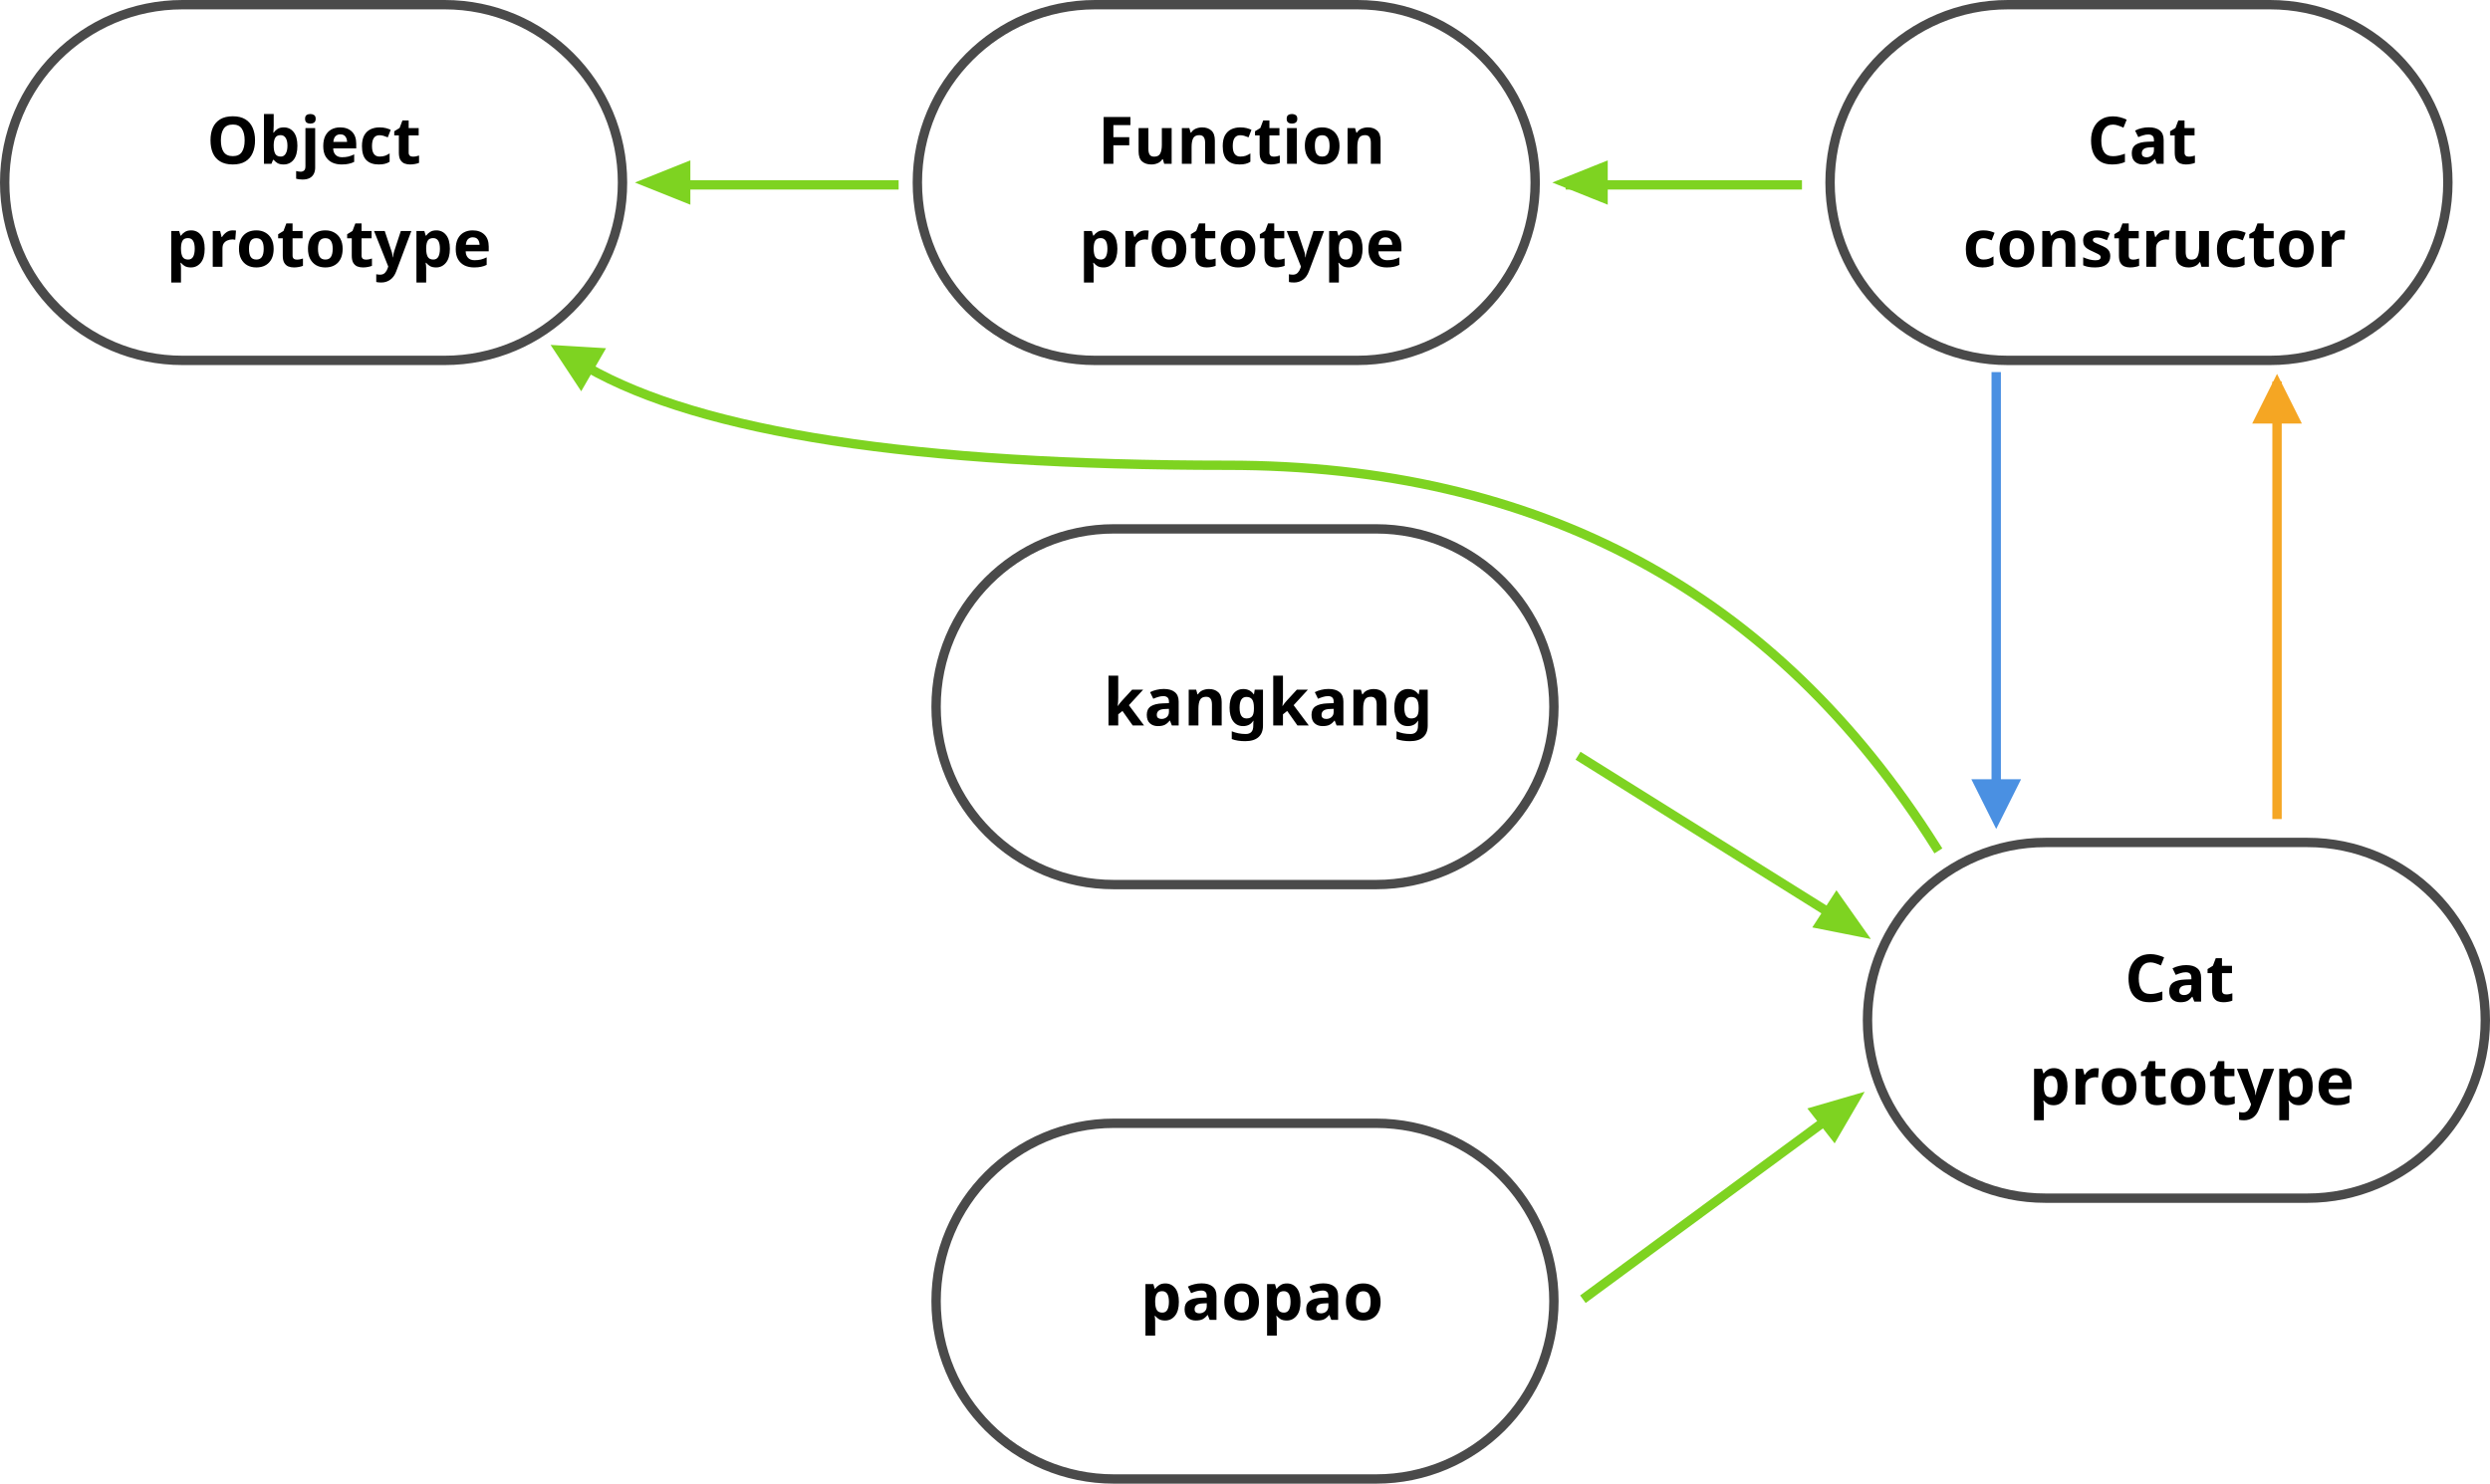
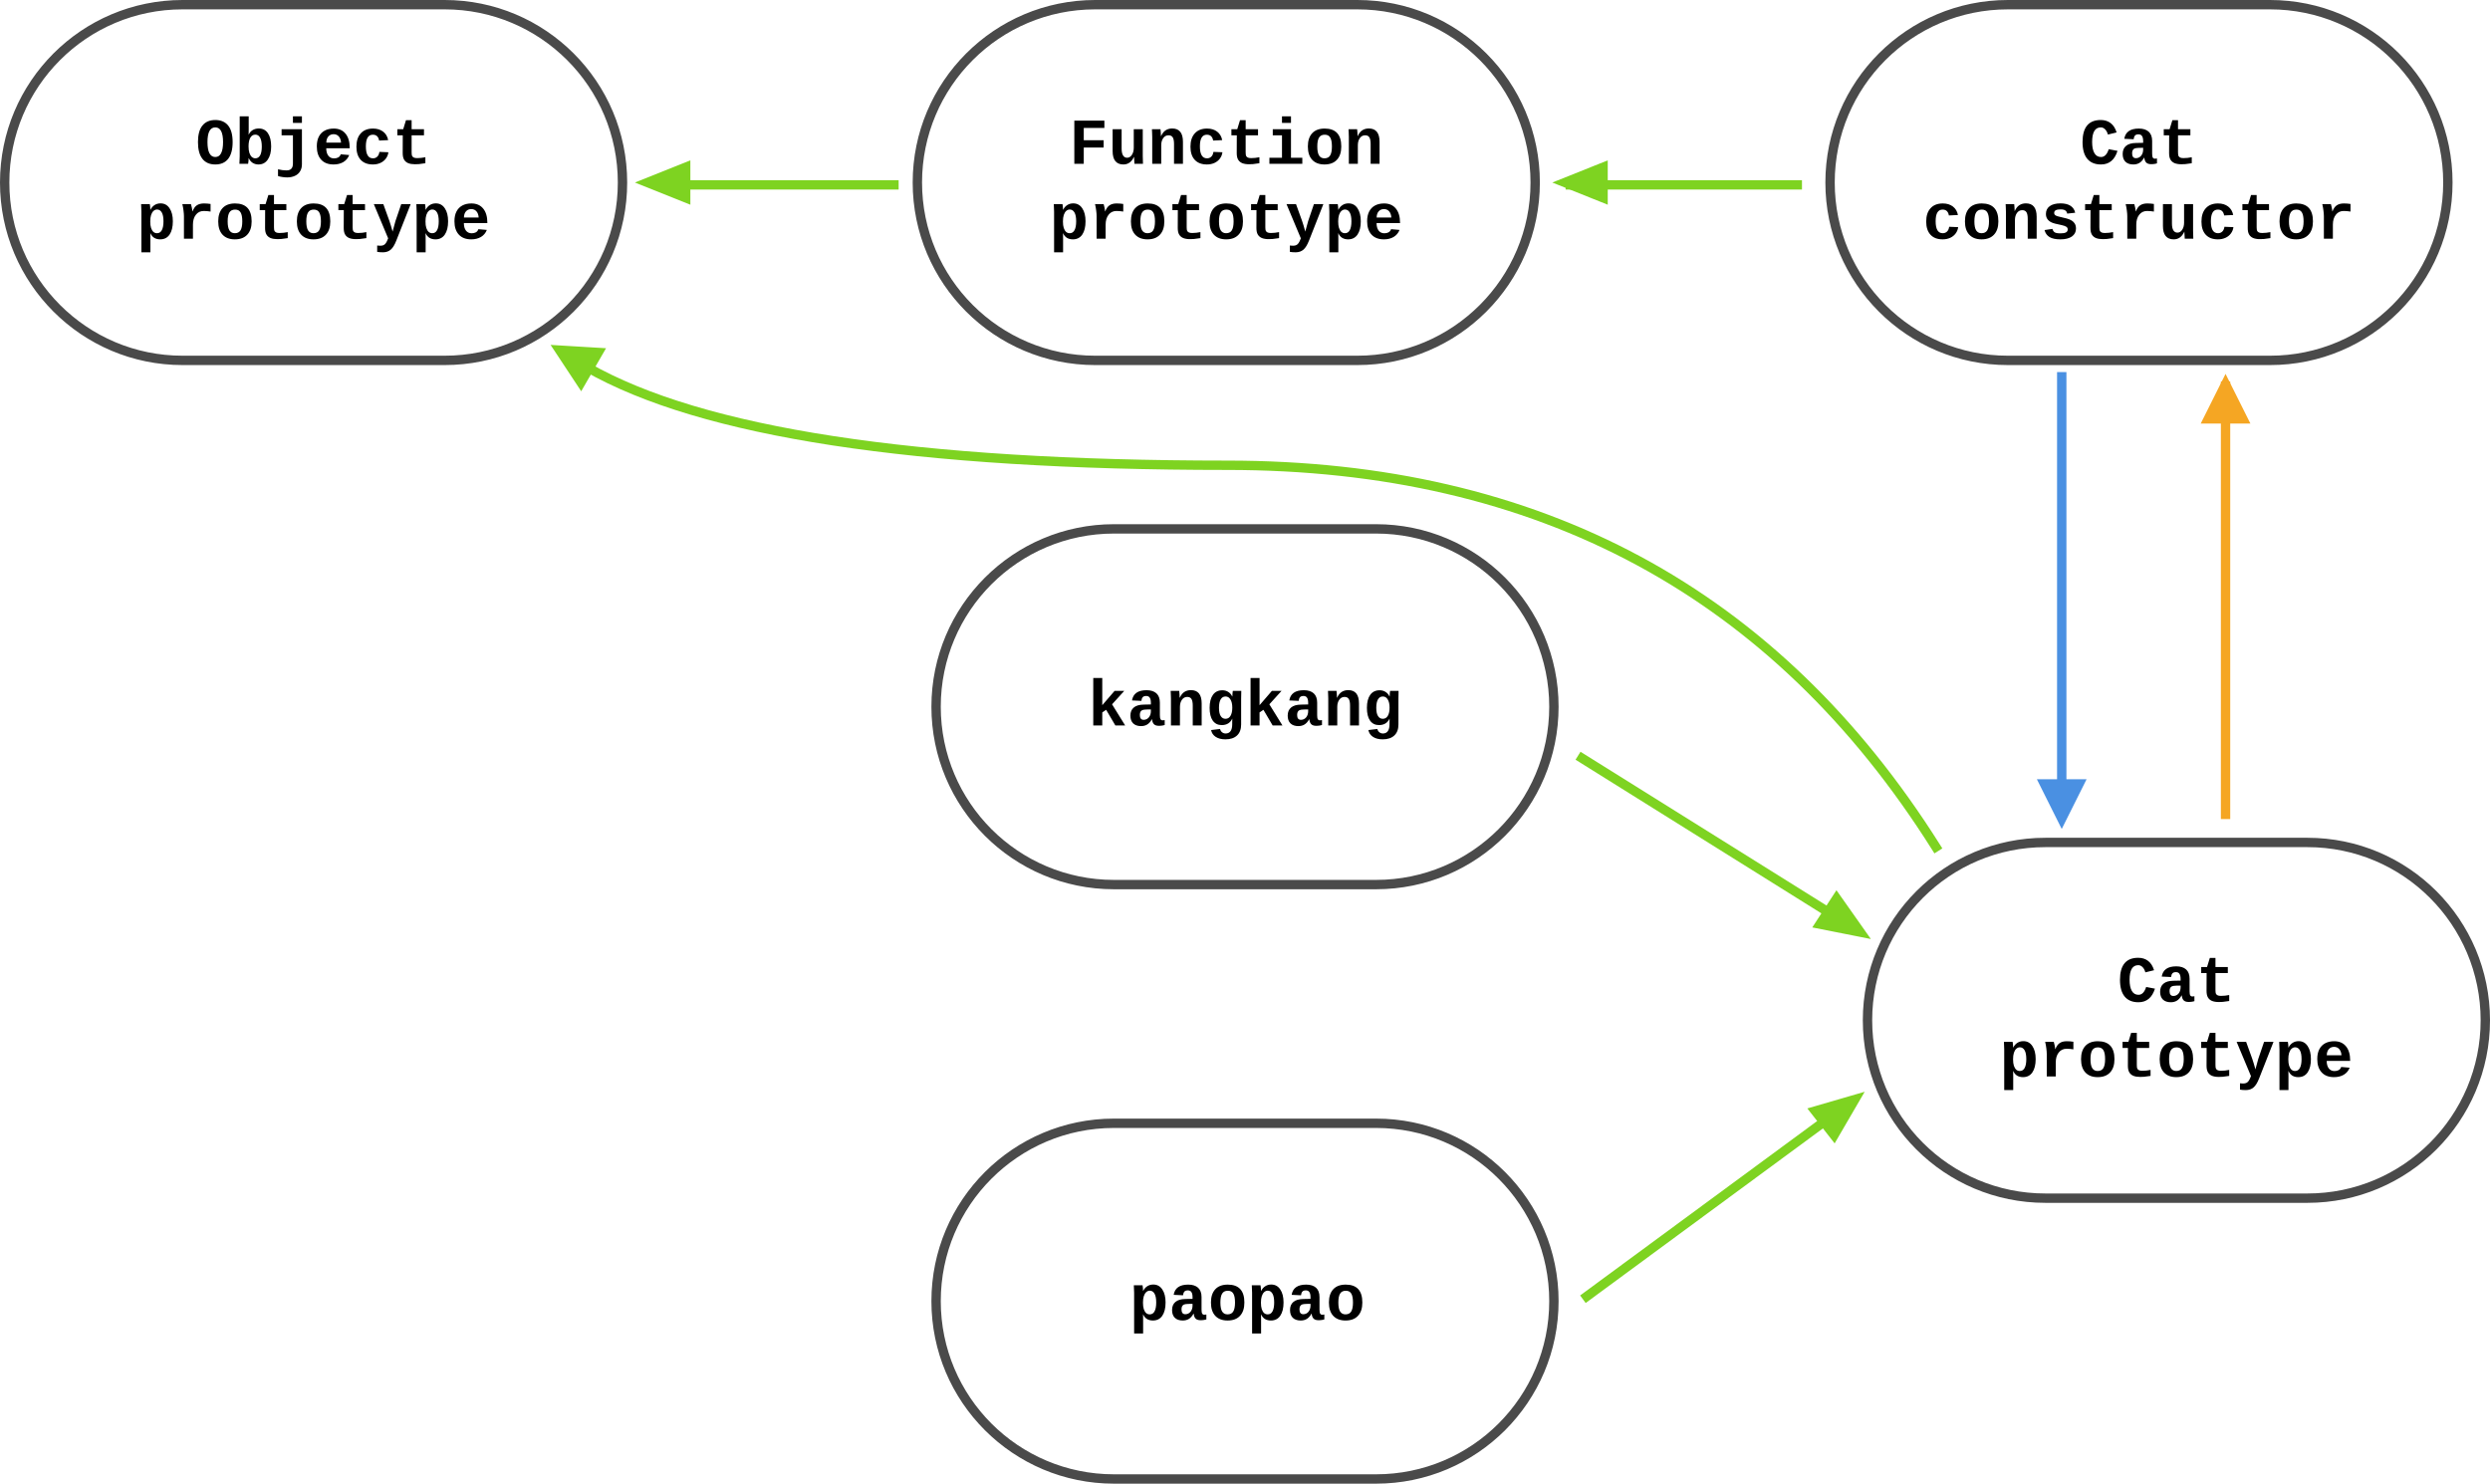
- <svg xmlns="http://www.w3.org/2000/svg" width="532" height="317">
-   <g fill="none" fill-rule="evenodd">
-     <rect x="1" y="1" width="132" height="76" rx="38" stroke="#4A4A4A" stroke-width="2" />
-     <text font-family="Chalkboard-Bold, Chalkboard" font-size="14" font-weight="bold" fill="#000">
-       <tspan x="44.159" y="35">Object</tspan>
-       <tspan x="35.496" y="57">prototype</tspan>
-     </text>
-     <rect x="1" y="1" width="132" height="76" rx="38" stroke="#4A4A4A" stroke-width="2" transform="translate(390)" />
-     <text font-family="Chalkboard-Bold, Chalkboard" font-size="14" font-weight="bold" fill="#000" transform="translate(390)">
-       <tspan x="55.955" y="35">Cat</tspan>
-       <tspan x="29.386" y="57">constructor</tspan>
-     </text>
-     <rect x="1" y="1" width="132" height="76" rx="38" stroke="#4A4A4A" stroke-width="2" transform="translate(195)" />
-     <text font-family="Chalkboard-Bold, Chalkboard" font-size="14" font-weight="bold" fill="#000" transform="translate(195)">
-       <tspan x="39.534" y="35">Function</tspan>
-       <tspan x="35.496" y="57">prototype</tspan>
-     </text>
-     <g stroke="#7ED321">
-       <path d="M191 39.5h-45" stroke-width="2" stroke-linecap="square" />
-       <path fill="#7ED321" d="M137 39l10-4v8z" />
-     </g>
-     <g stroke="#7ED321">
-       <path d="M384 39.5h-48.5" stroke-width="2" stroke-linecap="square" />
-       <path fill="#7ED321" d="M333 39l10-4v8z" />
-     </g>
-     <rect x="1" y="1" width="132" height="76" rx="38" stroke="#4A4A4A" stroke-width="2" transform="translate(398 179)" />
-     <text font-family="Chalkboard-Bold, Chalkboard" font-size="14" font-weight="bold" fill="#000" transform="translate(398 179)">
-       <tspan x="55.955" y="35">Cat</tspan>
-       <tspan x="35.496" y="57">prototype</tspan>
-     </text>
-     <rect x="1" y="1" width="132" height="76" rx="38" stroke="#4A4A4A" stroke-width="2" transform="translate(199 112)" />
-     <text font-family="Chalkboard-Bold, Chalkboard" font-size="14" font-weight="bold" fill="#000" transform="translate(199 112)">
-       <tspan x="36.741" y="43">kangkang</tspan>
-     </text>
-     <rect x="1" y="1" width="132" height="76" rx="38" stroke="#4A4A4A" stroke-width="2" transform="translate(199 239)" />
-     <text font-family="Chalkboard-Bold, Chalkboard" font-size="14" font-weight="bold" fill="#000" transform="translate(199 239)">
-       <tspan x="44.636" y="43">paopao</tspan>
-     </text>
-     <g stroke="#7ED321">
-       <path d="M338 162l56 35" stroke-width="2" stroke-linecap="square" />
-       <path fill="#7ED321" d="M398.59 199.898l-10.566-2.092 4.357-6.709z" />
-     </g>
-     <g stroke="#7ED321">
-       <path d="M339 277l53-39" stroke-width="2" stroke-linecap="square" />
-       <path fill="#7ED321" d="M397.336 234.097l-5.417 9.308-4.925-6.304z" />
-     </g>
-     <g stroke="#F5A623">
-       <path d="M486.5 82.5V174" stroke-width="2" stroke-linecap="square" />
-       <path fill="#F5A623" d="M486.5 81l4.5 9h-9z" />
-     </g>
-     <g stroke="#4A90E2">
-       <path d="M426.5 80.5V167" stroke-width="2" stroke-linecap="square" />
-       <path fill="#4A90E2" d="M426.5 176l4.5-9h-9z" />
-     </g>
-     <g stroke="#7ED321">
-       <path fill="#7ED321" d="M118.603 74.25l10.044.603-4.5 7.794z" />
-       <path d="M413.61 180.957c-34.274-54.365-84.75-81.547-151.426-81.547-66.677 0-112.256-6.98-136.735-20.941" stroke-width="2" stroke-linecap="square" />
+ <svg xmlns="http://www.w3.org/2000/svg" width="532px" height="317px" viewBox="0 0 532 317" version="1.1">
+   <defs />
+   <g id="Page-1" stroke="none" stroke-width="1" fill="none" fill-rule="evenodd">
+     <g id="Cat">
+       <g>
+         <g id="objectPrototype">
+           <g id="ObjectPrototype">
+             <g id="object" stroke="#4A4A4A" stroke-width="2">
+               <rect id="Rectangle" x="1" y="1" width="132" height="76" rx="38" />
+             </g>
+             <text id="Object-prototype" font-family="CourierNewPS-BoldMT, Courier New" font-size="14" font-weight="bold" fill="#000000">
+               <tspan x="41.796" y="35">Object</tspan>
+               <tspan x="29.194" y="51">prototype</tspan>
+             </text>
+           </g>
+         </g>
+         <g id="cat-constructor" transform="translate(390, 0)">
+           <g id="Group">
+             <g id="object" stroke="#4A4A4A" stroke-width="2">
+               <rect id="Rectangle" x="1" y="1" width="132" height="76" rx="38" />
+             </g>
+             <text id="Cat-constructor" font-family="CourierNewPS-BoldMT, Courier New" font-size="14" font-weight="bold" fill="#000000">
+               <tspan x="54.398" y="35">Cat</tspan>
+               <tspan x="20.792" y="51">constructor</tspan>
+             </text>
+           </g>
+         </g>
+         <g id="functionPrototype" transform="translate(195, 0)">
+           <g id="FunctionPrototype">
+             <g id="object" stroke="#4A4A4A" stroke-width="2">
+               <rect id="Rectangle" x="1" y="1" width="132" height="76" rx="38" />
+             </g>
+             <text id="Function-prototype" font-family="CourierNewPS-BoldMT, Courier New" font-size="14" font-weight="bold" fill="#000000">
+               <tspan x="33.395" y="35">Function</tspan>
+               <tspan x="29.194" y="51">prototype</tspan>
+             </text>
+           </g>
+         </g>
+         <g id="Group-2" transform="translate(137, 35)" stroke="#7ED321">
+           <path d="M54,4.5 L9,4.5" id="Line" stroke-width="2" stroke-linecap="square" />
+           <polygon id="Triangle" fill="#7ED321" transform="translate(5, 4) rotate(-90) translate(-5, -4) " points="5 -1 9 9 1 9" />
+         </g>
+         <g id="Group-2" transform="translate(333, 35)" stroke="#7ED321">
+           <path d="M51,4.5 L2.5,4.5" id="Line" stroke-width="2" stroke-linecap="square" />
+           <polygon id="Triangle" fill="#7ED321" transform="translate(5, 4) rotate(-90) translate(-5, -4) " points="5 -1 9 9 1 9" />
+         </g>
+         <g id="cat-prototype" transform="translate(398, 179)">
+           <g id="Group-3">
+             <g id="object" stroke="#4A4A4A" stroke-width="2">
+               <rect id="Rectangle" x="1" y="1" width="132" height="76" rx="38" />
+             </g>
+             <text id="Cat-prototype" font-family="CourierNewPS-BoldMT, Courier New" font-size="14" font-weight="bold" fill="#000000">
+               <tspan x="54.398" y="35">Cat</tspan>
+               <tspan x="29.194" y="51">prototype</tspan>
+             </text>
+           </g>
+         </g>
+         <g id="kangkang" transform="translate(199, 112)">
+           <g id="Group-3">
+             <g id="object" stroke="#4A4A4A" stroke-width="2">
+               <rect id="Rectangle" x="1" y="1" width="132" height="76" rx="38" />
+             </g>
+             <text id="kangkang" font-family="CourierNewPS-BoldMT, Courier New" font-size="14" font-weight="bold" fill="#000000">
+               <tspan x="33.395" y="43">kangkang</tspan>
+             </text>
+           </g>
+         </g>
+         <g id="paopao" transform="translate(199, 239)">
+           <g id="Group-3">
+             <g id="object" stroke="#4A4A4A" stroke-width="2">
+               <rect id="Rectangle" x="1" y="1" width="132" height="76" rx="38" />
+             </g>
+             <text id="paopao" font-family="CourierNewPS-BoldMT, Courier New" font-size="14" font-weight="bold" fill="#000000">
+               <tspan x="42.296" y="43">paopao</tspan>
+             </text>
+           </g>
+         </g>
+         <g id="Group-4" transform="translate(338, 162)" stroke="#7ED321">
+           <path d="M0,0 L56,35" id="Line-2" stroke-width="2" stroke-linecap="square" />
+           <polygon id="Triangle-2" fill="#7ED321" transform="translate(56.39623, 35.17499) rotate(123) translate(-56.39623, -35.17499) " points="56.396 30.175 60.396 40.175 52.396 40.175" />
+         </g>
+         <g id="Group-5" transform="translate(339, 230)" stroke="#7ED321">
+           <path d="M0,47 L53,8" id="Line-3" stroke-width="2" stroke-linecap="square" />
+           <polygon id="Triangle-2" fill="#7ED321" transform="translate(54.39623, 7.174994) rotate(52) translate(-54.39623, -7.174994) " points="54.396 2.175 58.396 12.175 50.396 12.175" />
+         </g>
+         <g id="Group-8" transform="translate(471, 81)" stroke="#F5A623">
+           <path d="M4.5,1.5 L4.5,93" id="Line-4" stroke-width="2" stroke-linecap="square" />
+           <polygon id="Triangle-3" fill="#F5A623" points="4.5 0 9 9 0 9" />
+         </g>
+         <g id="Group-7" transform="translate(436, 80)" stroke="#4A90E2">
+           <path d="M4.5,0.5 L4.5,87" id="Line-4" stroke-width="2" stroke-linecap="square" />
+           <polygon id="Triangle-3" fill="#4A90E2" transform="translate(4.5, 91.5) scale(1, -1) translate(-4.5, -91.5) " points="4.5 87 9 96 0 96" />
+         </g>
+         <g id="Group-6" transform="translate(116, 70)" stroke="#7ED321">
+           <polygon id="Triangle-3" fill="#7ED321" transform="translate(6.5, 6.5) rotate(-60) translate(-6.5, -6.5) " points="6.5 2 11 11 2 11" />
+           <path d="M297.609,110.957 C263.336,56.592 212.861,29.41 146.184,29.41 C79.507,29.41 33.928,22.43 9.449,8.469" id="Line-5" stroke-width="2" stroke-linecap="square" />
+         </g>
+       </g>
    </g>
  </g>
</svg>
